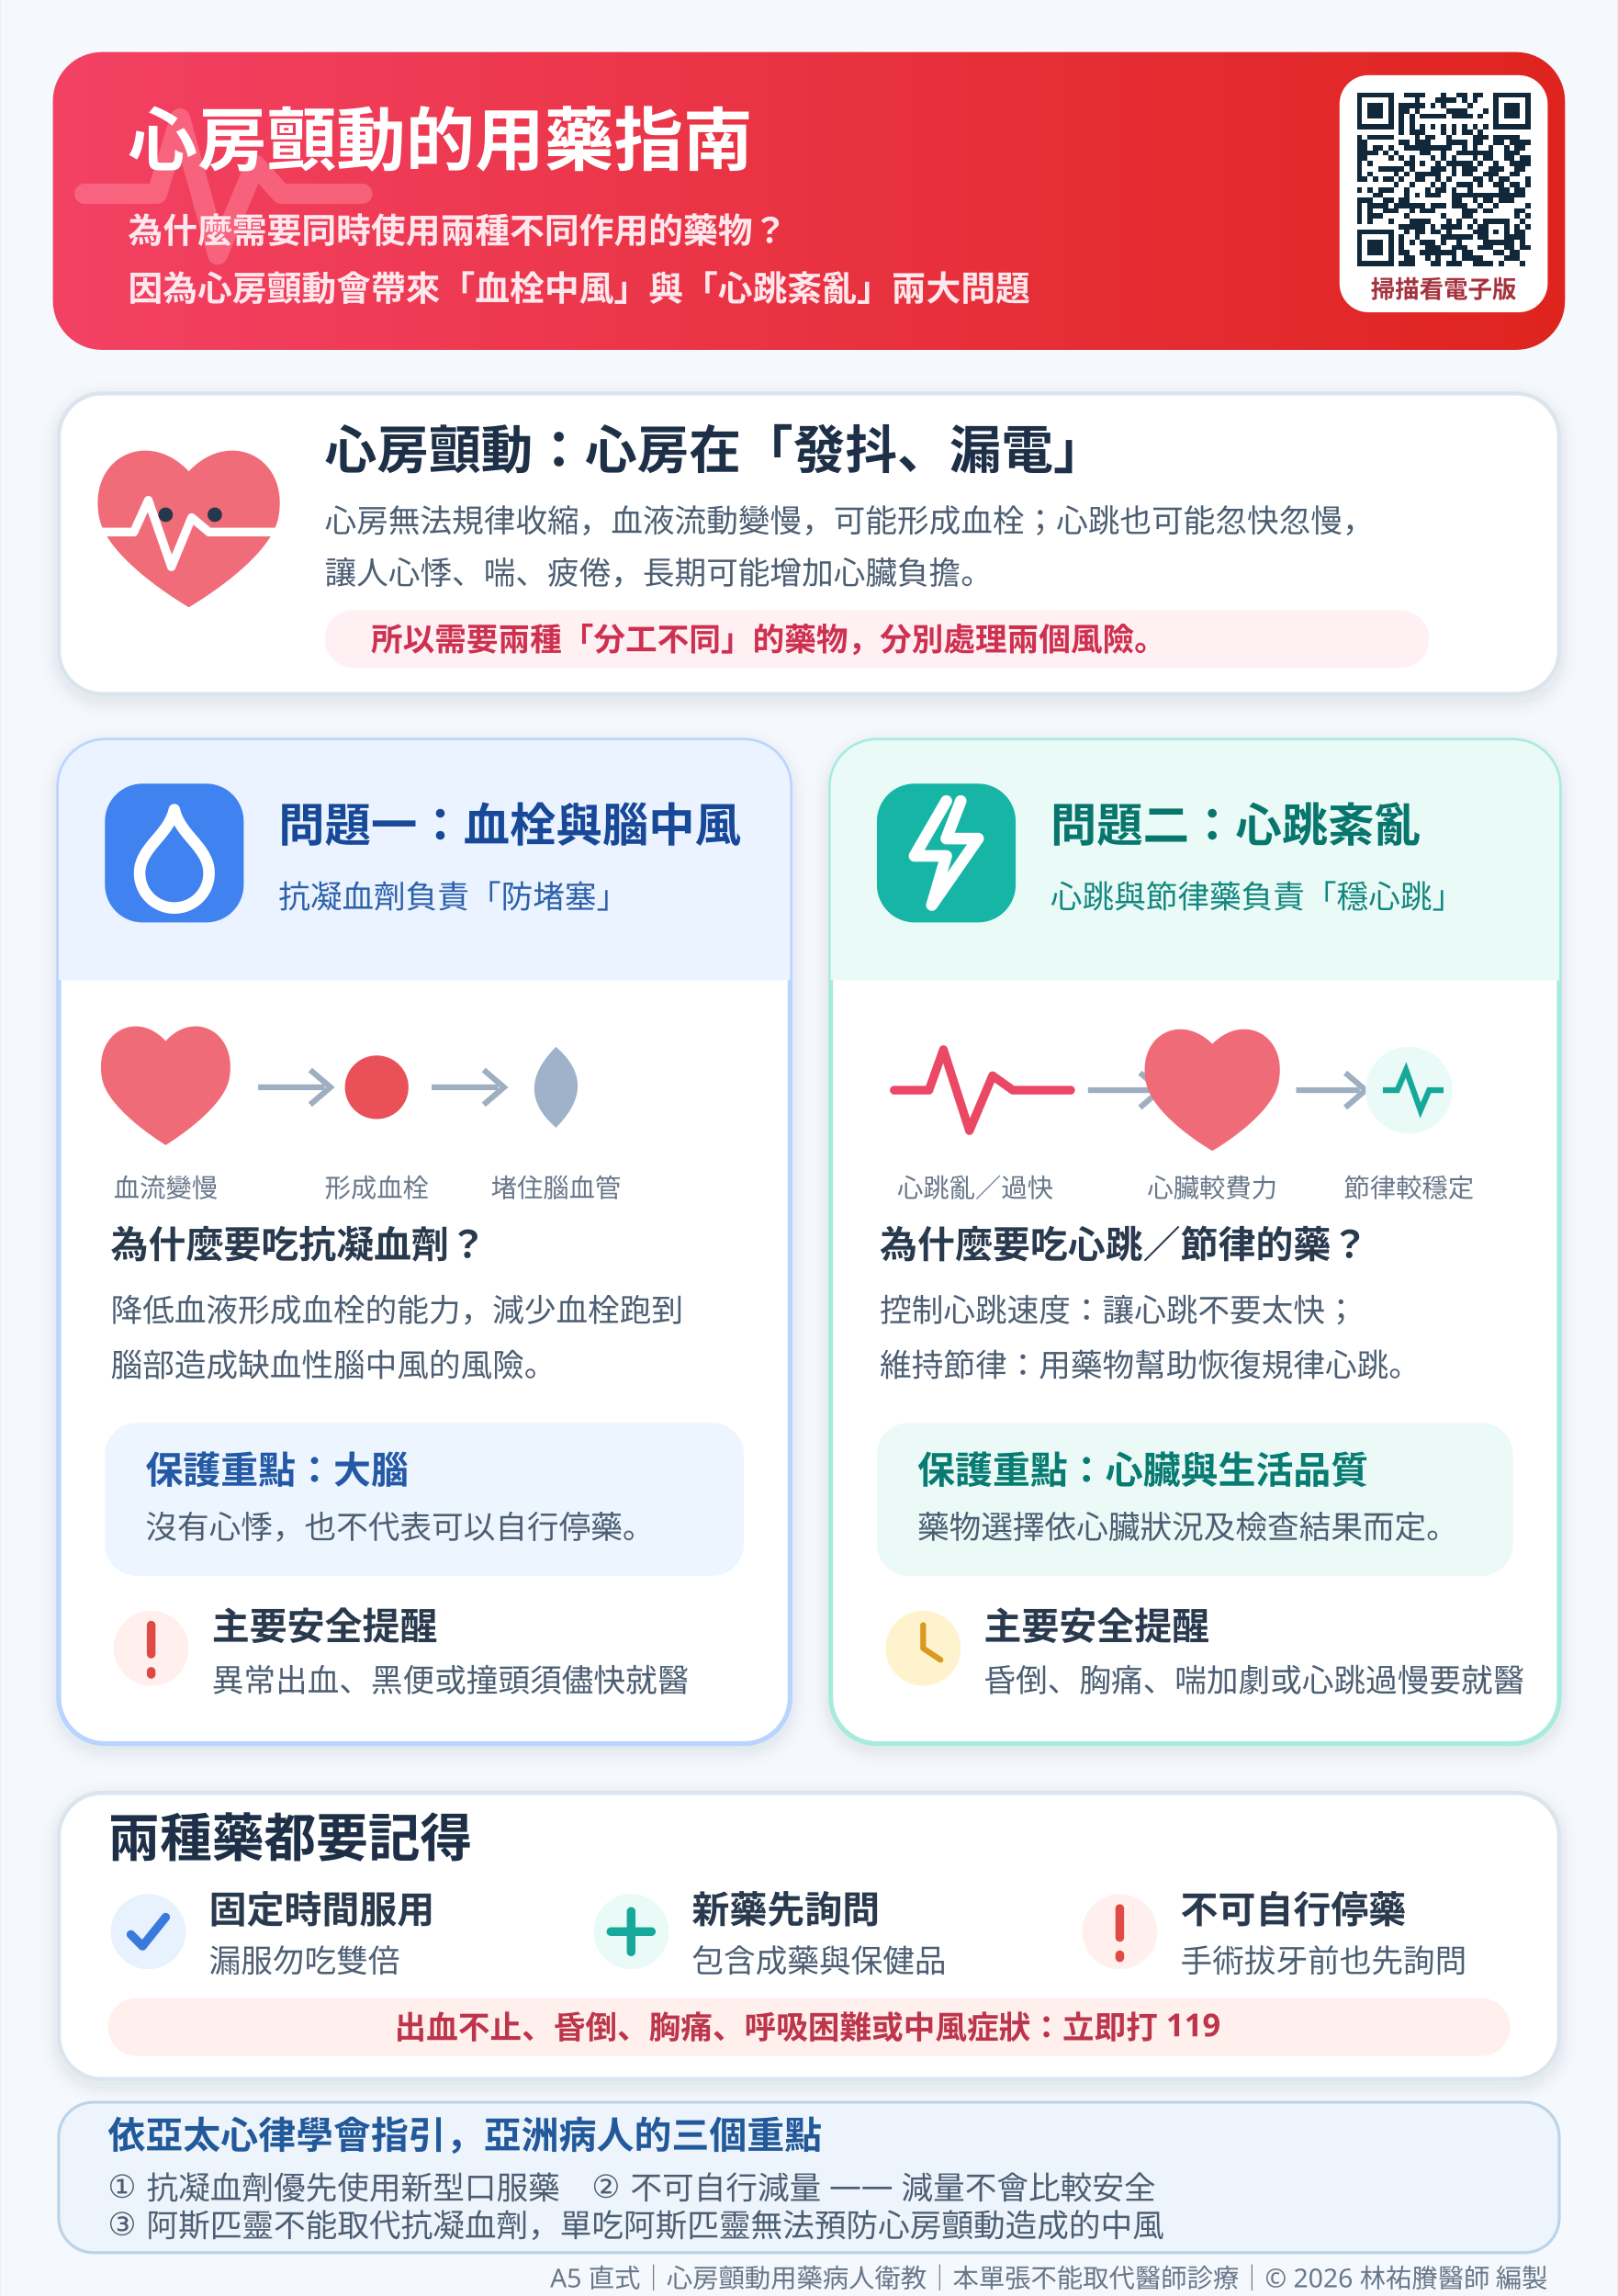
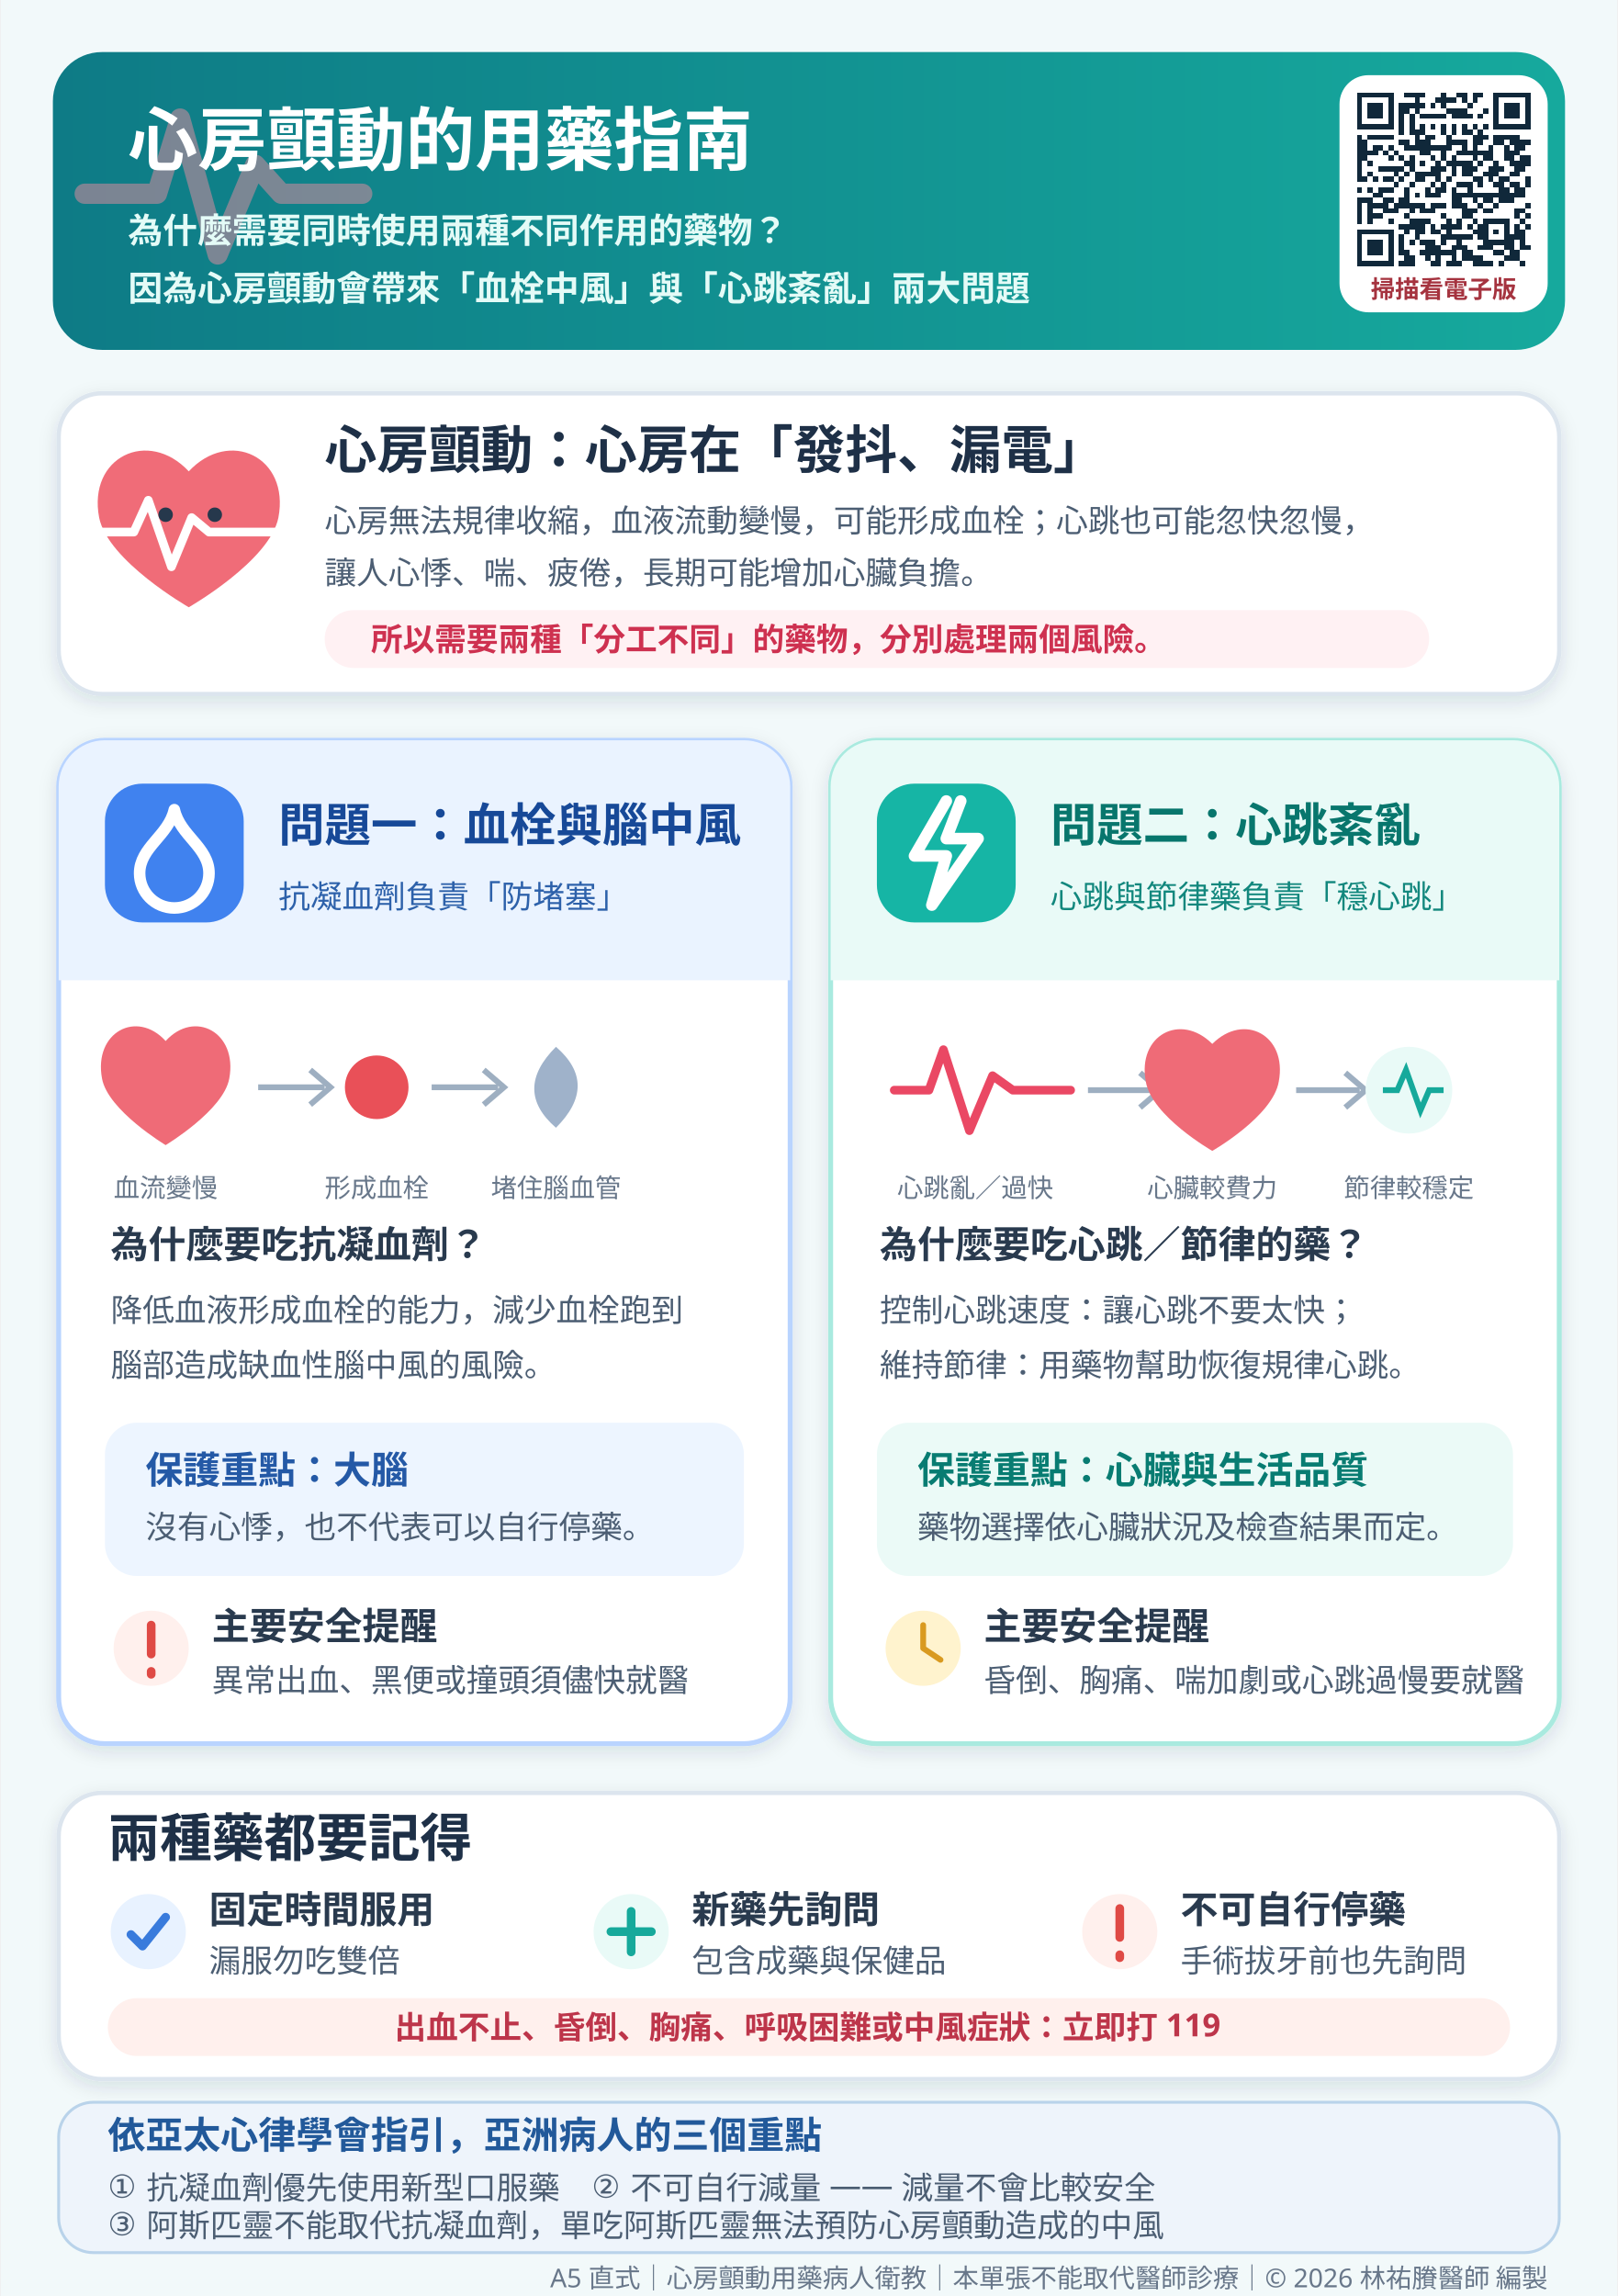
<svg xmlns="http://www.w3.org/2000/svg" width="148mm" height="210mm" viewBox="0 0 559 794">
  <defs>
-     <style>.t{font:700 24px 'Microsoft JhengHei','Noto Sans TC',sans-serif;fill:white}.st{font:600 12px 'Microsoft JhengHei','Noto Sans TC',sans-serif;fill:#ffe8ed}.h{font:700 18px 'Microsoft JhengHei','Noto Sans TC',sans-serif;fill:#1e3047}.hh{font:700 16px 'Microsoft JhengHei','Noto Sans TC',sans-serif}.b{font:700 13px 'Microsoft JhengHei','Noto Sans TC',sans-serif;fill:#293a4e}.s{font:500 11px 'Microsoft JhengHei','Noto Sans TC',sans-serif;fill:#4c5e73}.xs{font:500 9px 'Microsoft JhengHei','Noto Sans TC',sans-serif;fill:#68778a}.line{stroke-linecap:round;stroke-linejoin:round}.card{fill:#fff;stroke:#dce5ee;stroke-width:1.5}</style>
+     <style>.t{font:700 24px 'Microsoft JhengHei','Noto Sans TC',sans-serif;fill:white}.st{font:600 12px 'Microsoft JhengHei','Noto Sans TC',sans-serif;fill:#e4fbf7}.h{font:700 18px 'Microsoft JhengHei','Noto Sans TC',sans-serif;fill:#1e3047}.hh{font:700 16px 'Microsoft JhengHei','Noto Sans TC',sans-serif}.b{font:700 13px 'Microsoft JhengHei','Noto Sans TC',sans-serif;fill:#293a4e}.s{font:500 11px 'Microsoft JhengHei','Noto Sans TC',sans-serif;fill:#4c5e73}.xs{font:500 9px 'Microsoft JhengHei','Noto Sans TC',sans-serif;fill:#68778a}.line{stroke-linecap:round;stroke-linejoin:round}.card{fill:#fff;stroke:#dce5ee;stroke-width:1.5}</style>
    <linearGradient id="r" x1="0" x2="1">
-       <stop stop-color="#f34164" />
-       <stop offset="1" stop-color="#df241f" />
+       <stop stop-color="#0e7b86" />
+       <stop offset="1" stop-color="#16a99d" />
    </linearGradient>
    <filter id="sh">
      <feDropShadow dx="0" dy="2" stdDeviation="3" flood-color="#1b3149" flood-opacity=".12" />
    </filter>
  </defs>
-   <rect width="559" height="794" fill="#f5f8fc" />
+   <rect width="559" height="794" fill="#f2f9fa" />
  <rect x="18" y="18" width="523" height="103" rx="17" fill="url(#r)" />
  <path d="M29 67h25l8-26 13 47 13-31 9 10h28" fill="none" stroke="#ff8fa1" stroke-width="7" opacity=".45" class="line" />
  <text x="44" y="57" class="t">心房顫動的用藥指南</text>
  <text x="44" y="84" class="st">為什麼需要同時使用兩種不同作用的藥物？</text>
  <text x="44" y="104" class="st">因為心房顫動會帶來「血栓中風」與「心跳紊亂」兩大問題</text>
  <rect x="20" y="136" width="519" height="104" rx="15" class="card" filter="url(#sh)" />
  <g transform="translate(35 151)">
    <path d="M30 12C16-3-5 7-1 28c3 15 31 31 31 31s28-16 31-31C65 7 44-3 30 12z" fill="#f06c78" />
    <path d="M-2 33h13l5-11 8 23 7-17 6 5h24" fill="none" stroke="#fff" stroke-width="3" class="line" />
    <circle cx="22" cy="27" r="2.5" fill="#26384c" />
    <circle cx="39" cy="27" r="2.5" fill="#26384c" />
  </g>
  <text x="112" y="162" class="h">心房顫動：心房在「發抖、漏電」</text>
  <text x="112" y="184" class="s">心房無法規律收縮，血液流動變慢，可能形成血栓；心跳也可能忽快忽慢，</text>
  <text x="112" y="202" class="s">讓人心悸、喘、疲倦，長期可能增加心臟負擔。</text>
  <rect x="112" y="211" width="382" height="20" rx="10" fill="#fff1f3" />
  <text x="128" y="225" class="s" style="font-weight:700;fill:#ce3150">所以需要兩種「分工不同」的藥物，分別處理兩個風險。</text>
  <rect x="20" y="256" width="253" height="347" rx="16" fill="#fff" stroke="#b9d4ff" stroke-width="1.7" filter="url(#sh)" />
  <path d="M20 272a16 16 0 0116-16h221a16 16 0 0116 16v67H20z" fill="#eaf3ff" />
  <rect x="36" y="271" width="48" height="48" rx="13" fill="#4082ef" />
  <path d="M60 280c-2 9-12 13-12 22a12 12 0 0024 0c0-9-10-13-12-22z" fill="none" stroke="#fff" stroke-width="4" class="line" />
  <text x="96" y="291" class="hh" style="fill:#174998">問題一：血栓與腦中風</text>
  <text x="96" y="314" class="s" style="fill:#2d61aa">抗凝血劑負責「防堵塞」</text>
  <g transform="translate(39 355)">
    <path d="M18 5C8-6-7 2-4 18c2 11 22 23 22 23s20-12 22-23C43 2 28-6 18 5z" fill="#ef6b77" />
    <path d="M50 21h23" stroke="#9eafc1" stroke-width="2" />
    <path d="M68 15l7 6-7 6" fill="none" stroke="#9eafc1" stroke-width="2" />
    <circle cx="91" cy="21" r="11" fill="#e95058" />
    <path d="M110 21h23" stroke="#9eafc1" stroke-width="2" />
    <path d="M128 15l7 6-7 6" fill="none" stroke="#9eafc1" stroke-width="2" />
    <path d="M153 7q15 13 0 28q-15-13 0-28z" fill="#9fb2ca" />
    <text x="18" y="59" text-anchor="middle" class="xs">血流變慢</text>
    <text x="91" y="59" text-anchor="middle" class="xs">形成血栓</text>
    <text x="153" y="59" text-anchor="middle" class="xs">堵住腦血管</text>
  </g>
  <text x="38" y="435" class="b">為什麼要吃抗凝血劑？</text>
  <text x="38" y="457" class="s">降低血液形成血栓的能力，減少血栓跑到</text>
  <text x="38" y="476" class="s">腦部造成缺血性腦中風的風險。</text>
  <rect x="36" y="492" width="221" height="53" rx="11" fill="#edf5ff" />
  <text x="50" y="513" class="b" style="fill:#2459a6">保護重點：大腦</text>
  <text x="50" y="532" class="s">沒有心悸，也不代表可以自行停藥。</text>
  <g transform="translate(39 557)">
    <circle cx="13" cy="13" r="13" fill="#fff0ed" />
    <path d="M13 5v10M13 21v1" stroke="#df4a45" stroke-width="3" class="line" />
    <text x="34" y="10" class="b">主要安全提醒</text>
    <text x="34" y="28" class="s">異常出血、黑便或撞頭須儘快就醫</text>
  </g>
  <rect x="287" y="256" width="252" height="347" rx="16" fill="#fff" stroke="#a9eadf" stroke-width="1.7" filter="url(#sh)" />
  <path d="M287 272a16 16 0 0116-16h220a16 16 0 0116 16v67H287z" fill="#e9faf7" />
  <rect x="303" y="271" width="48" height="48" rx="13" fill="#16b5a5" />
  <path d="M327 277l-11 19h11l-5 17 16-23h-11l5-13" fill="none" stroke="#fff" stroke-width="4" class="line" />
  <text x="363" y="291" class="hh" style="fill:#08766d">問題二：心跳紊亂</text>
  <text x="363" y="314" class="s" style="fill:#12877d">心跳與節律藥負責「穩心跳」</text>
  <g transform="translate(306 355)">
    <path d="M3 22h12l5-14 9 28 8-19 7 5h20" fill="none" stroke="#ea4864" stroke-width="3" class="line" />
    <path d="M70 22h23" stroke="#9eafc1" stroke-width="2" />
    <path d="M88 16l7 6-7 6" fill="none" stroke="#9eafc1" stroke-width="2" />
    <path d="M113 6C102-5 87 3 90 19c2 12 23 24 23 24s21-12 23-24c3-16-12-24-23-13z" fill="#ef6b77" />
    <path d="M142 22h22" stroke="#9eafc1" stroke-width="2" />
    <path d="M159 16l7 6-7 6" fill="none" stroke="#9eafc1" stroke-width="2" />
    <circle cx="181" cy="22" r="15" fill="#e9faf7" />
    <path d="M172 22h5l3-7 5 14 3-7h5" fill="none" stroke="#16a99b" stroke-width="2" />
    <text x="31" y="59" text-anchor="middle" class="xs">心跳亂／過快</text>
    <text x="113" y="59" text-anchor="middle" class="xs">心臟較費力</text>
    <text x="181" y="59" text-anchor="middle" class="xs">節律較穩定</text>
  </g>
  <text x="304" y="435" class="b">為什麼要吃心跳／節律的藥？</text>
  <text x="304" y="457" class="s">控制心跳速度：讓心跳不要太快；</text>
  <text x="304" y="476" class="s">維持節律：用藥物幫助恢復規律心跳。</text>
  <rect x="303" y="492" width="220" height="53" rx="11" fill="#ebfaf7" />
  <text x="317" y="513" class="b" style="fill:#087c72">保護重點：心臟與生活品質</text>
  <text x="317" y="532" class="s">藥物選擇依心臟狀況及檢查結果而定。</text>
  <g transform="translate(306 557)">
    <circle cx="13" cy="13" r="13" fill="#fff3ce" />
    <path d="M13 13V5M13 13l6 4" stroke="#d99a20" stroke-width="2" class="line" />
    <text x="34" y="10" class="b">主要安全提醒</text>
    <text x="34" y="28" class="s">昏倒、胸痛、喘加劇或心跳過慢要就醫</text>
  </g>
  <rect x="20" y="620" width="519" height="99" rx="15" fill="#fff" stroke="#dce5ee" stroke-width="1.5" filter="url(#sh)" />
  <text x="37" y="642" class="h">兩種藥都要記得</text>
  <g transform="translate(38 655)">
    <circle cx="13" cy="13" r="13" fill="#e8f2ff" />
    <path d="M7 14l4 4 8-10" fill="none" stroke="#397bdc" stroke-width="3" class="line" />
    <text x="34" y="10" class="b">固定時間服用</text>
    <text x="34" y="27" class="s">漏服勿吃雙倍</text>
  </g>
  <g transform="translate(205 655)">
    <circle cx="13" cy="13" r="13" fill="#e9faf7" />
    <path d="M6 13h14M13 6v14" stroke="#16a99b" stroke-width="3" class="line" />
    <text x="34" y="10" class="b">新藥先詢問</text>
    <text x="34" y="27" class="s">包含成藥與保健品</text>
  </g>
  <g transform="translate(374 655)">
    <circle cx="13" cy="13" r="13" fill="#fff0ed" />
    <path d="M13 5v10M13 21v1" stroke="#df4a45" stroke-width="3" class="line" />
    <text x="34" y="10" class="b">不可自行停藥</text>
    <text x="34" y="27" class="s">手術拔牙前也先詢問</text>
  </g>
  <rect x="37" y="691" width="485" height="20" rx="10" fill="#fff0ed" />
  <text x="279" y="705" text-anchor="middle" class="s" style="font-weight:700;fill:#bd354a">出血不止、昏倒、胸痛、呼吸困難或中風症狀：立即打 119</text>
  <rect x="20" y="727" width="519" height="52" rx="12" fill="#eef4fb" stroke="#b9d3ea" />
  <text x="37" y="743" class="b" style="fill:#22599a">依亞太心律學會指引，亞洲病人的三個重點</text>
  <text x="37" y="760" class="s">① 抗凝血劑優先使用新型口服藥　② 不可自行減量 —— 減量不會比較安全</text>
  <text x="37" y="773" class="s">③ 阿斯匹靈不能取代抗凝血劑，單吃阿斯匹靈無法預防心房顫動造成的中風</text>
  <text x="535" y="791" text-anchor="end" class="xs">A5 直式｜心房顫動用藥病人衛教｜本單張不能取代醫師診療｜© 2026 林祐賸醫師 編製</text>
  <g id="qr">
    <rect x="463" y="26" width="72" height="82" rx="10" fill="#fff" stroke="none" />
    <g transform="translate(469 32) scale(1.818182)" shape-rendering="crispEdges">
      <path d="M0 0h7v1h-7zM9 0h4v1h-4zM16 0h1v1h-1zM19 0h2v1h-2zM22 0h2v1h-2zM26 0h7v1h-7zM0 1h1v1h-1zM6 1h1v1h-1zM11 1h1v1h-1zM15 1h4v1h-4zM20 1h1v1h-1zM22 1h1v1h-1zM26 1h1v1h-1zM32 1h1v1h-1zM0 2h1v1h-1zM2 2h3v1h-3zM6 2h1v1h-1zM8 2h5v1h-5zM14 2h1v1h-1zM16 2h1v1h-1zM21 2h1v1h-1zM26 2h1v1h-1zM28 2h3v1h-3zM32 2h1v1h-1zM0 3h1v1h-1zM2 3h3v1h-3zM6 3h1v1h-1zM8 3h2v1h-2zM11 3h1v1h-1zM17 3h4v1h-4zM24 3h1v1h-1zM26 3h1v1h-1zM28 3h3v1h-3zM32 3h1v1h-1zM0 4h1v1h-1zM2 4h3v1h-3zM6 4h1v1h-1zM8 4h1v1h-1zM10 4h1v1h-1zM12 4h5v1h-5zM18 4h4v1h-4zM23 4h1v1h-1zM26 4h1v1h-1zM28 4h3v1h-3zM32 4h1v1h-1zM0 5h1v1h-1zM6 5h1v1h-1zM8 5h1v1h-1zM10 5h1v1h-1zM26 5h1v1h-1zM32 5h1v1h-1zM0 6h7v1h-7zM8 6h1v1h-1zM10 6h1v1h-1zM12 6h1v1h-1zM14 6h1v1h-1zM16 6h1v1h-1zM18 6h1v1h-1zM20 6h1v1h-1zM22 6h1v1h-1zM24 6h1v1h-1zM26 6h7v1h-7zM8 7h1v1h-1zM10 7h3v1h-3zM16 7h1v1h-1zM18 7h1v1h-1zM20 7h2v1h-2zM23 7h1v1h-1zM0 8h1v1h-1zM2 8h5v1h-5zM11 8h1v1h-1zM13 8h2v1h-2zM17 8h1v1h-1zM22 8h3v1h-3zM26 8h5v1h-5zM0 9h2v1h-2zM8 9h2v1h-2zM11 9h3v1h-3zM17 9h4v1h-4zM22 9h2v1h-2zM26 9h2v1h-2zM29 9h4v1h-4zM0 10h2v1h-2zM3 10h2v1h-2zM6 10h1v1h-1zM9 10h9v1h-9zM20 10h1v1h-1zM22 10h1v1h-1zM25 10h1v1h-1zM28 10h1v1h-1zM30 10h2v1h-2zM0 11h4v1h-4zM5 11h1v1h-1zM7 11h1v1h-1zM12 11h2v1h-2zM16 11h1v1h-1zM19 11h7v1h-7zM28 11h3v1h-3zM0 12h2v1h-2zM6 12h1v1h-1zM8 12h1v1h-1zM10 12h1v1h-1zM14 12h1v1h-1zM16 12h1v1h-1zM18 12h1v1h-1zM22 12h1v1h-1zM24 12h2v1h-2zM28 12h2v1h-2zM31 12h2v1h-2zM0 13h1v1h-1zM2 13h1v1h-1zM9 13h2v1h-2zM12 13h1v1h-1zM15 13h1v1h-1zM17 13h5v1h-5zM23 13h1v1h-1zM26 13h1v1h-1zM29 13h4v1h-4zM0 14h1v1h-1zM4 14h5v1h-5zM10 14h1v1h-1zM14 14h3v1h-3zM18 14h1v1h-1zM20 14h3v1h-3zM25 14h3v1h-3zM30 14h2v1h-2zM0 15h1v1h-1zM2 15h1v1h-1zM7 15h1v1h-1zM9 15h1v1h-1zM11 15h5v1h-5zM18 15h1v1h-1zM20 15h2v1h-2zM24 15h3v1h-3zM29 15h2v1h-2zM0 16h2v1h-2zM3 16h1v1h-1zM5 16h2v1h-2zM8 16h1v1h-1zM11 16h2v1h-2zM15 16h1v1h-1zM17 16h1v1h-1zM22 16h2v1h-2zM25 16h1v1h-1zM27 16h2v1h-2zM32 16h1v1h-1zM7 17h1v1h-1zM10 17h1v1h-1zM14 17h1v1h-1zM16 17h1v1h-1zM19 17h3v1h-3zM23 17h1v1h-1zM26 17h2v1h-2zM29 17h2v1h-2zM32 17h1v1h-1zM0 18h1v1h-1zM2 18h1v1h-1zM4 18h3v1h-3zM9 18h1v1h-1zM13 18h1v1h-1zM15 18h2v1h-2zM18 18h1v1h-1zM21 18h1v1h-1zM27 18h2v1h-2zM30 18h2v1h-2zM3 19h2v1h-2zM9 19h1v1h-1zM11 19h1v1h-1zM13 19h3v1h-3zM18 19h14v1h-14zM0 20h3v1h-3zM5 20h2v1h-2zM8 20h2v1h-2zM18 20h2v1h-2zM22 20h1v1h-1zM24 20h2v1h-2zM27 20h3v1h-3zM0 21h1v1h-1zM2 21h4v1h-4zM7 21h6v1h-6zM14 21h3v1h-3zM18 21h3v1h-3zM23 21h1v1h-1zM26 21h1v1h-1zM32 21h1v1h-1zM0 22h1v1h-1zM2 22h1v1h-1zM5 22h3v1h-3zM10 22h1v1h-1zM12 22h3v1h-3zM20 22h3v1h-3zM24 22h2v1h-2zM30 22h2v1h-2zM0 23h1v1h-1zM2 23h3v1h-3zM9 23h1v1h-1zM16 23h1v1h-1zM20 23h2v1h-2zM30 23h1v1h-1zM32 23h1v1h-1zM0 24h1v1h-1zM2 24h1v1h-1zM6 24h1v1h-1zM10 24h4v1h-4zM17 24h1v1h-1zM19 24h1v1h-1zM22 24h1v1h-1zM24 24h5v1h-5zM31 24h1v1h-1zM8 25h5v1h-5zM14 25h1v1h-1zM16 25h4v1h-4zM21 25h1v1h-1zM23 25h2v1h-2zM28 25h1v1h-1zM30 25h1v1h-1zM32 25h1v1h-1zM0 26h7v1h-7zM9 26h1v1h-1zM11 26h2v1h-2zM14 26h2v1h-2zM17 26h1v1h-1zM22 26h3v1h-3zM26 26h1v1h-1zM28 26h1v1h-1zM30 26h2v1h-2zM0 27h1v1h-1zM6 27h1v1h-1zM8 27h1v1h-1zM11 27h1v1h-1zM16 27h6v1h-6zM23 27h2v1h-2zM28 27h4v1h-4zM0 28h1v1h-1zM2 28h3v1h-3zM6 28h1v1h-1zM8 28h1v1h-1zM10 28h1v1h-1zM12 28h3v1h-3zM16 28h1v1h-1zM19 28h1v1h-1zM24 28h6v1h-6zM31 28h1v1h-1zM0 29h1v1h-1zM2 29h3v1h-3zM6 29h1v1h-1zM8 29h1v1h-1zM13 29h3v1h-3zM18 29h3v1h-3zM23 29h3v1h-3zM28 29h2v1h-2zM31 29h2v1h-2zM0 30h1v1h-1zM2 30h3v1h-3zM6 30h1v1h-1zM8 30h2v1h-2zM12 30h7v1h-7zM20 30h2v1h-2zM26 30h2v1h-2zM29 30h2v1h-2zM0 31h1v1h-1zM6 31h1v1h-1zM9 31h2v1h-2zM13 31h1v1h-1zM15 31h1v1h-1zM18 31h1v1h-1zM20 31h4v1h-4zM28 31h3v1h-3zM0 32h7v1h-7zM8 32h3v1h-3zM14 32h2v1h-2zM17 32h3v1h-3zM22 32h4v1h-4zM27 32h1v1h-1zM31 32h1v1h-1z" fill="#10283a" />
    </g>
    <text x="499" y="103" text-anchor="middle" style="font:700 8.4px 'Microsoft JhengHei','Noto Sans TC',sans-serif;fill:#a5333f">掃描看電子版</text>
  </g>
</svg>
